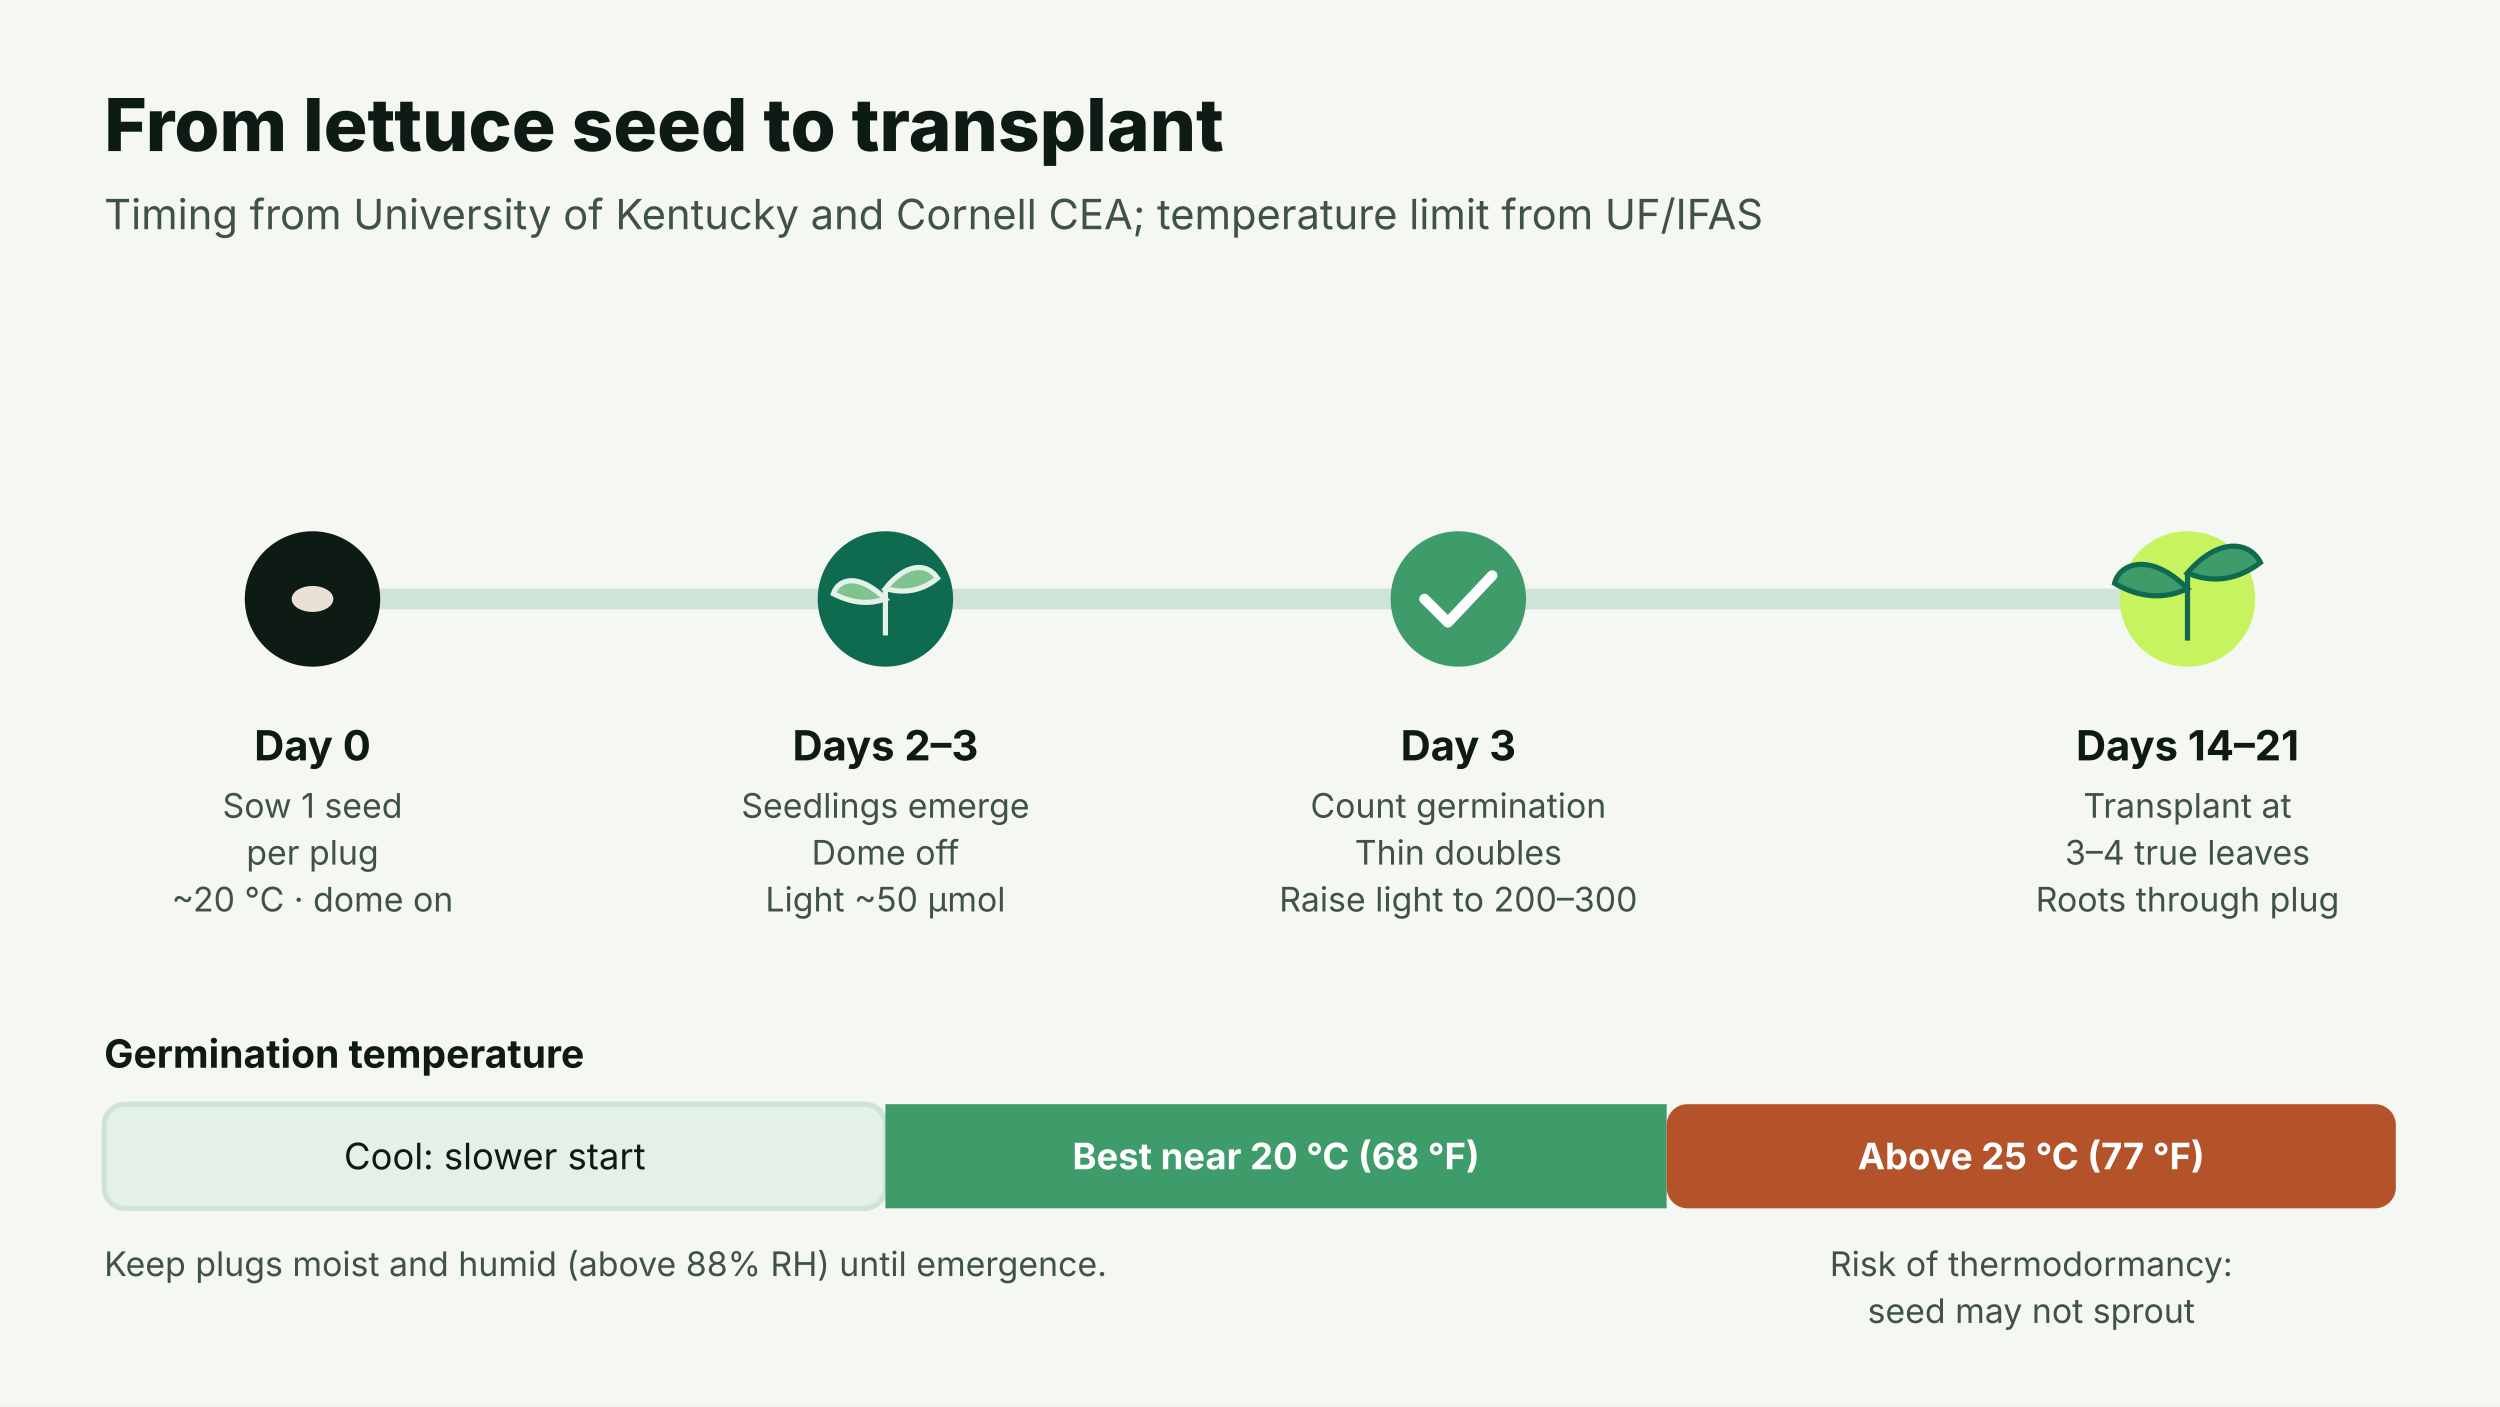
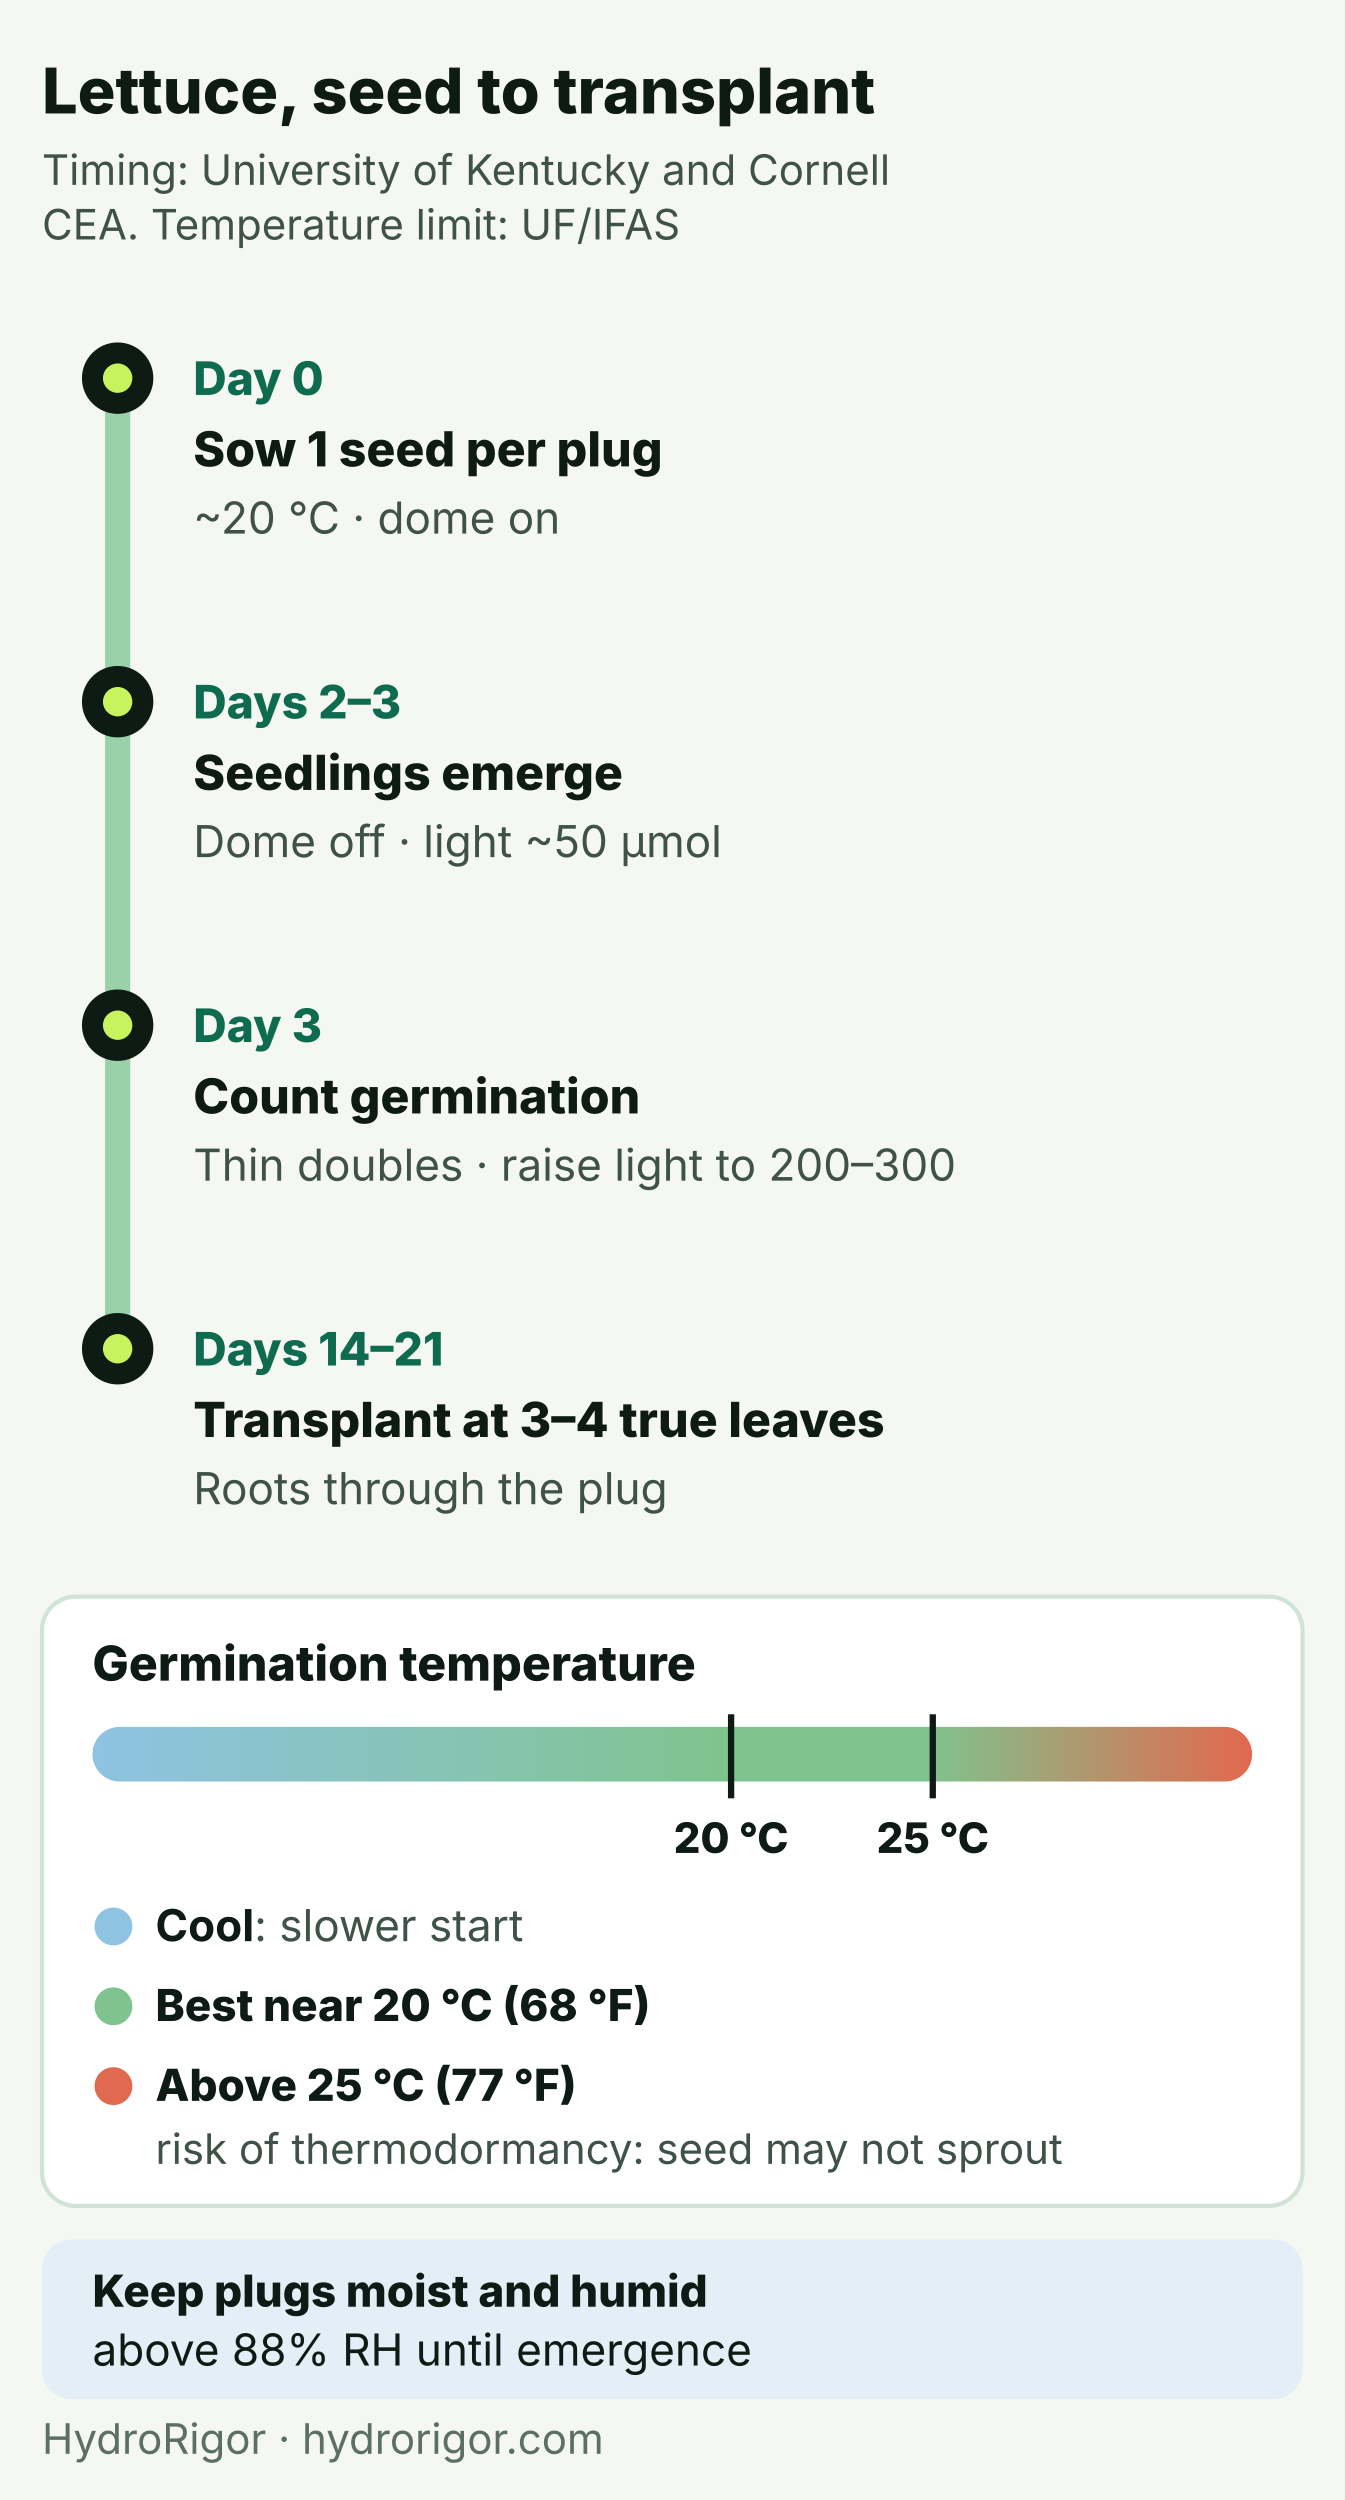
- <svg xmlns="http://www.w3.org/2000/svg" viewBox="0 0 960 540" width="960" height="540" role="img" aria-labelledby="t d">
-   <rect width="960" height="540" fill="#F5F7F2" />
-   <text x="40" y="58" font-family="Plus Jakarta Sans, Inter, Arial, sans-serif" font-size="28" font-weight="800" fill="#0E1A14">From lettuce seed to transplant</text>
-   <text x="40" y="88" font-family="Inter, Arial, sans-serif" font-size="16" fill="#3F5248">Timing from University of Kentucky and Cornell CEA; temperature limit from UF/IFAS</text>
-   <line x1="100" y1="230" x2="860" y2="230" stroke="#CFE3D6" stroke-width="8" stroke-linecap="round" />
+ <svg xmlns="http://www.w3.org/2000/svg" viewBox="0 0 640 1190" width="640" height="1190" role="img" aria-labelledby="t d">
+   <rect width="640" height="1190" fill="#F5F7F2" />
+   <text x="20" y="54" font-family="Plus Jakarta Sans, Inter, Arial, sans-serif" font-size="30" font-weight="800" fill="#0E1A14">Lettuce, seed to transplant</text>
  <g font-family="Inter, Arial, sans-serif">
-     <circle cx="120" cy="230" r="26" fill="#0E1A14" />
-     <ellipse cx="120" cy="230" rx="8" ry="5" fill="#E9E2D4" />
-     <text x="120" y="292" font-size="16" font-weight="700" fill="#0E1A14" text-anchor="middle">Day 0</text>
-     <text x="120" y="314" font-size="13" fill="#3F5248" text-anchor="middle">Sow 1 seed</text>
-     <text x="120" y="332" font-size="13" fill="#3F5248" text-anchor="middle">per plug</text>
-     <text x="120" y="350" font-size="13" fill="#3F5248" text-anchor="middle">~20 °C · dome on</text>
-     <circle cx="340" cy="230" r="26" fill="#0F6B4F" />
-     <path d="M340 244v-18M340 230c-10-10-18-8-20-2c8 4 14 4 20 2zM340 226c8-10 16-10 20-4c-6 5-13 6-20 4z" fill="#7FC48E" stroke="#E3F1E8" stroke-width="2" />
-     <text x="340" y="292" font-size="16" font-weight="700" fill="#0E1A14" text-anchor="middle">Days 2–3</text>
-     <text x="340" y="314" font-size="13" fill="#3F5248" text-anchor="middle">Seedlings emerge</text>
-     <text x="340" y="332" font-size="13" fill="#3F5248" text-anchor="middle">Dome off</text>
-     <text x="340" y="350" font-size="13" fill="#3F5248" text-anchor="middle">Light ~50 µmol</text>
-     <circle cx="560" cy="230" r="26" fill="#3E9B6A" />
-     <path d="M547 230 L 556 239 L 573 221" fill="none" stroke="#FFFFFF" stroke-width="4" stroke-linecap="round" stroke-linejoin="round" />
-     <text x="560" y="292" font-size="16" font-weight="700" fill="#0E1A14" text-anchor="middle">Day 3</text>
-     <text x="560" y="314" font-size="13" fill="#3F5248" text-anchor="middle">Count germination</text>
-     <text x="560" y="332" font-size="13" fill="#3F5248" text-anchor="middle">Thin doubles</text>
-     <text x="560" y="350" font-size="13" fill="#3F5248" text-anchor="middle">Raise light to 200–300</text>
-     <circle cx="840" cy="230" r="26" fill="#C6F35E" />
-     <path d="M840 246v-26M840 226c-14-14-26-10-28-2c10 6 20 6 28 2zM840 220c12-14 24-12 28-4c-9 7-19 8-28 4z" fill="#3E9B6A" stroke="#0F6B4F" stroke-width="2" />
-     <text x="840" y="292" font-size="16" font-weight="700" fill="#0E1A14" text-anchor="middle">Days 14–21</text>
-     <text x="840" y="314" font-size="13" fill="#3F5248" text-anchor="middle">Transplant at</text>
-     <text x="840" y="332" font-size="13" fill="#3F5248" text-anchor="middle">3–4 true leaves</text>
-     <text x="840" y="350" font-size="13" fill="#3F5248" text-anchor="middle">Roots through plug</text>
-     <text x="40" y="410" font-size="15" font-weight="700" fill="#0E1A14">Germination temperature</text>
-     <rect x="40" y="424" width="300" height="40" rx="8" fill="#E3F1E8" stroke="#CFE3D6" stroke-width="2" />
-     <rect x="340" y="424" width="300" height="40" fill="#3E9B6A" />
-     <rect x="640" y="424" width="280" height="40" rx="8" fill="#B4532A" />
-     <text x="190" y="449" font-size="14" fill="#0E1A14" text-anchor="middle">Cool: slower start</text>
-     <text x="490" y="449" font-size="14" font-weight="700" fill="#FFFFFF" text-anchor="middle">Best near 20 °C (68 °F)</text>
-     <text x="780" y="449" font-size="14" font-weight="700" fill="#FFFFFF" text-anchor="middle">Above 25 °C (77 °F)</text>
-     <text x="780" y="490" font-size="13" fill="#3F5248" text-anchor="middle">Risk of thermodormancy:</text>
-     <text x="780" y="508" font-size="13" fill="#3F5248" text-anchor="middle">seed may not sprout</text>
-     <text x="40" y="490" font-size="13" fill="#3F5248">Keep plugs moist and humid (above 88% RH) until emergence.</text>
+     <text x="20" y="88" font-size="20" fill="#3F5248">Timing: University of Kentucky and Cornell</text>
+     <text x="20" y="114" font-size="20" fill="#3F5248">CEA. Temperature limit: UF/IFAS</text>
+     <path d="M56 180 L56 640" stroke="#9BD1A9" stroke-width="12" stroke-linecap="round" />
+     <circle cx="56" cy="180" r="17" fill="#0E1A14" />
+     <circle cx="56" cy="180" r="7" fill="#C6F35E" />
+     <text x="92" y="188" font-size="22" font-weight="800" fill="#0F6B4F">Day 0</text>
+     <text x="92" y="222" font-size="23" font-weight="800" fill="#0E1A14">Sow 1 seed per plug</text>
+     <text x="92" y="254" font-size="21" fill="#3F5248">~20 °C · dome on</text>
+     <circle cx="56" cy="334" r="17" fill="#0E1A14" />
+     <circle cx="56" cy="334" r="7" fill="#C6F35E" />
+     <text x="92" y="342" font-size="22" font-weight="800" fill="#0F6B4F">Days 2–3</text>
+     <text x="92" y="376" font-size="23" font-weight="800" fill="#0E1A14">Seedlings emerge</text>
+     <text x="92" y="408" font-size="21" fill="#3F5248">Dome off · light ~50 µmol</text>
+     <circle cx="56" cy="488" r="17" fill="#0E1A14" />
+     <circle cx="56" cy="488" r="7" fill="#C6F35E" />
+     <text x="92" y="496" font-size="22" font-weight="800" fill="#0F6B4F">Day 3</text>
+     <text x="92" y="530" font-size="23" font-weight="800" fill="#0E1A14">Count germination</text>
+     <text x="92" y="562" font-size="21" fill="#3F5248">Thin doubles · raise light to 200–300</text>
+     <circle cx="56" cy="642" r="17" fill="#0E1A14" />
+     <circle cx="56" cy="642" r="7" fill="#C6F35E" />
+     <text x="92" y="650" font-size="22" font-weight="800" fill="#0F6B4F">Days 14–21</text>
+     <text x="92" y="684" font-size="23" font-weight="800" fill="#0E1A14">Transplant at 3–4 true leaves</text>
+     <text x="92" y="716" font-size="21" fill="#3F5248">Roots through the plug</text>
+     <rect x="20" y="760" width="600" height="290" rx="16" fill="#FFFFFF" stroke="#CFE3D6" stroke-width="2" />
+     <text x="44" y="800" font-size="23" font-weight="800" fill="#0E1A14">Germination temperature</text>
+     <defs>
+       <linearGradient id="temp" x1="0" y1="0" x2="1" y2="0">
+         <stop offset="0" stop-color="#8EC3E2" />
+         <stop offset="0.55" stop-color="#7FC48E" />
+         <stop offset="0.72" stop-color="#7FC48E" />
+         <stop offset="1" stop-color="#E06A4F" />
+       </linearGradient>
+     </defs>
+     <rect x="44" y="822" width="552" height="26" rx="13" fill="url(#temp)" />
+     <path d="M348 816 L348 856 M444 816 L444 856" stroke="#0E1A14" stroke-width="3" />
+     <text x="348" y="882" font-size="20" font-weight="800" fill="#0E1A14" text-anchor="middle">20 °C</text>
+     <text x="444" y="882" font-size="20" font-weight="800" fill="#0E1A14" text-anchor="middle">25 °C</text>
+     <circle cx="54" cy="917" r="9" fill="#8EC3E2" />
+     <text x="74" y="924" font-size="21" font-weight="700" fill="#0E1A14">Cool<tspan font-weight="400" fill="#3F5248">: slower start</tspan>
+     </text>
+     <circle cx="54" cy="955" r="9" fill="#7FC48E" />
+     <text x="74" y="962" font-size="21" font-weight="800" fill="#0E1A14">Best near 20 °C (68 °F)</text>
+     <circle cx="54" cy="993" r="9" fill="#E06A4F" />
+     <text x="74" y="1000" font-size="21" font-weight="800" fill="#0E1A14">Above 25 °C (77 °F)</text>
+     <text x="74" y="1030" font-size="20" fill="#3F5248">risk of thermodormancy: seed may not sprout</text>
+     <rect x="20" y="1066" width="600" height="76" rx="14" fill="#E3EEF6" />
+     <text x="44" y="1098" font-size="21" font-weight="800" fill="#0E1A14">Keep plugs moist and humid</text>
+     <text x="44" y="1126" font-size="21" fill="#0E1A14">above 88% RH until emergence</text>
+     <text x="20" y="1168" font-size="20" fill="#5B6F64">HydroRigor · hydrorigor.com</text>
  </g>
</svg>
